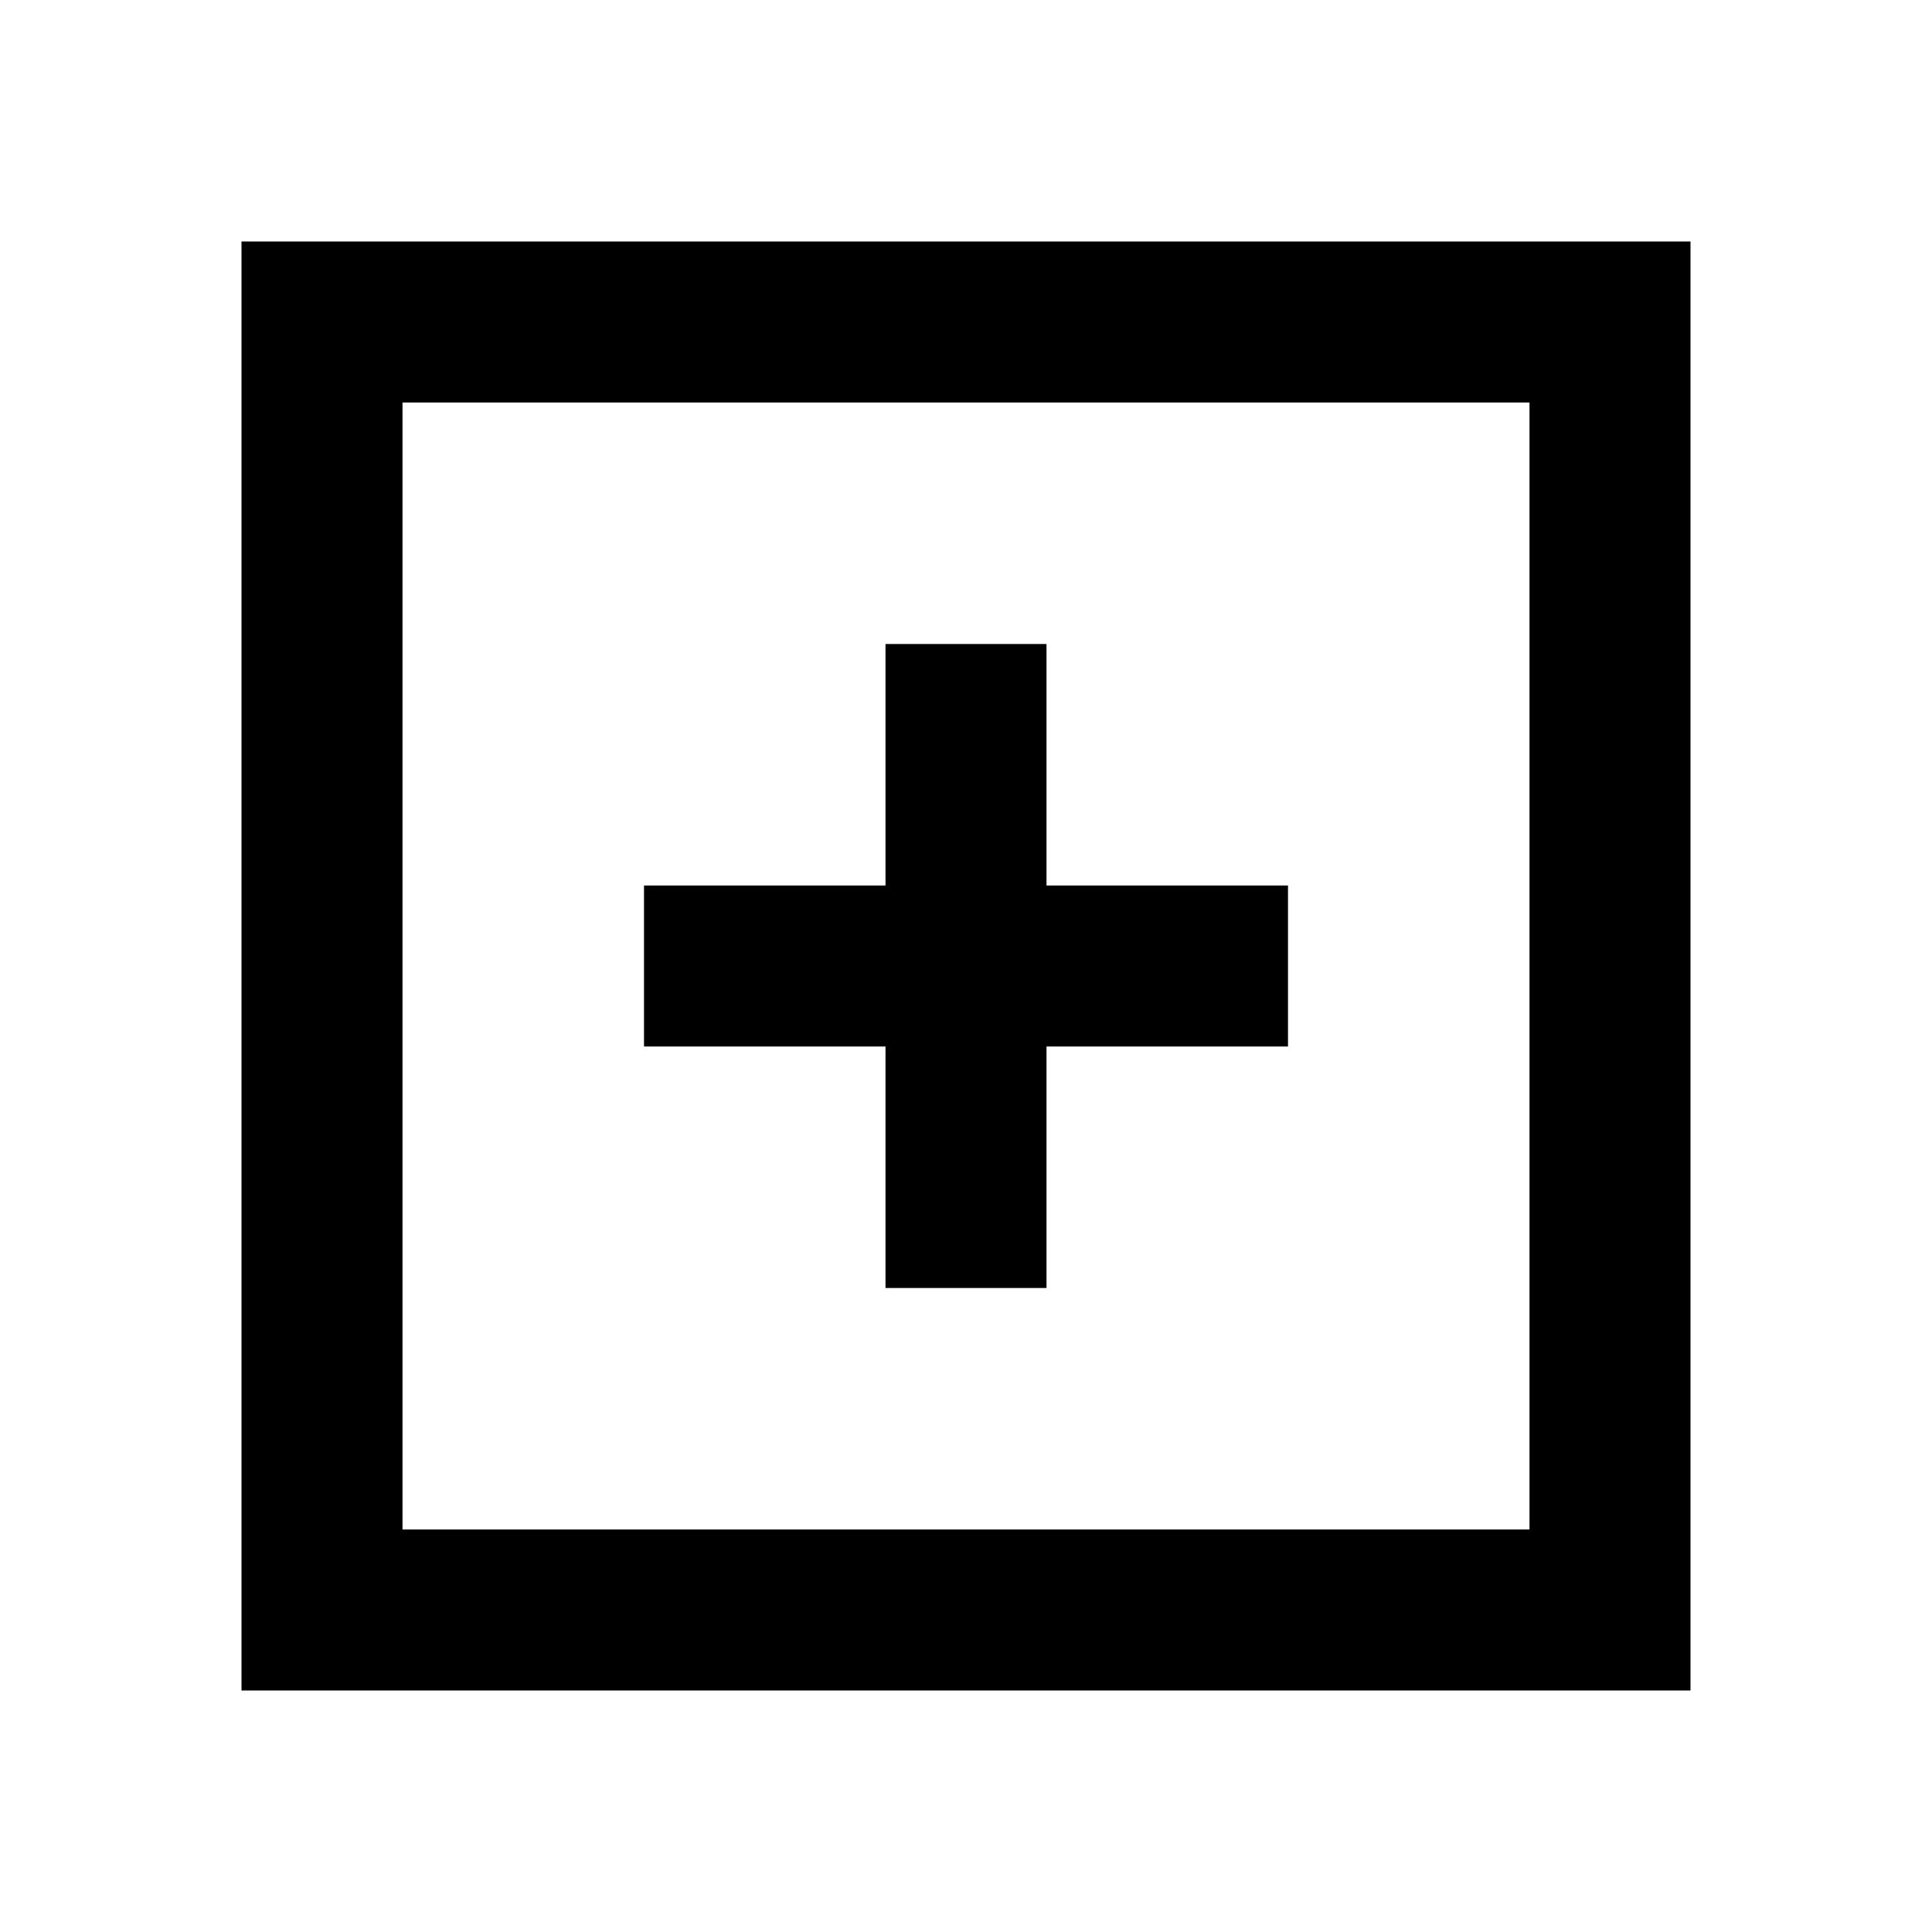
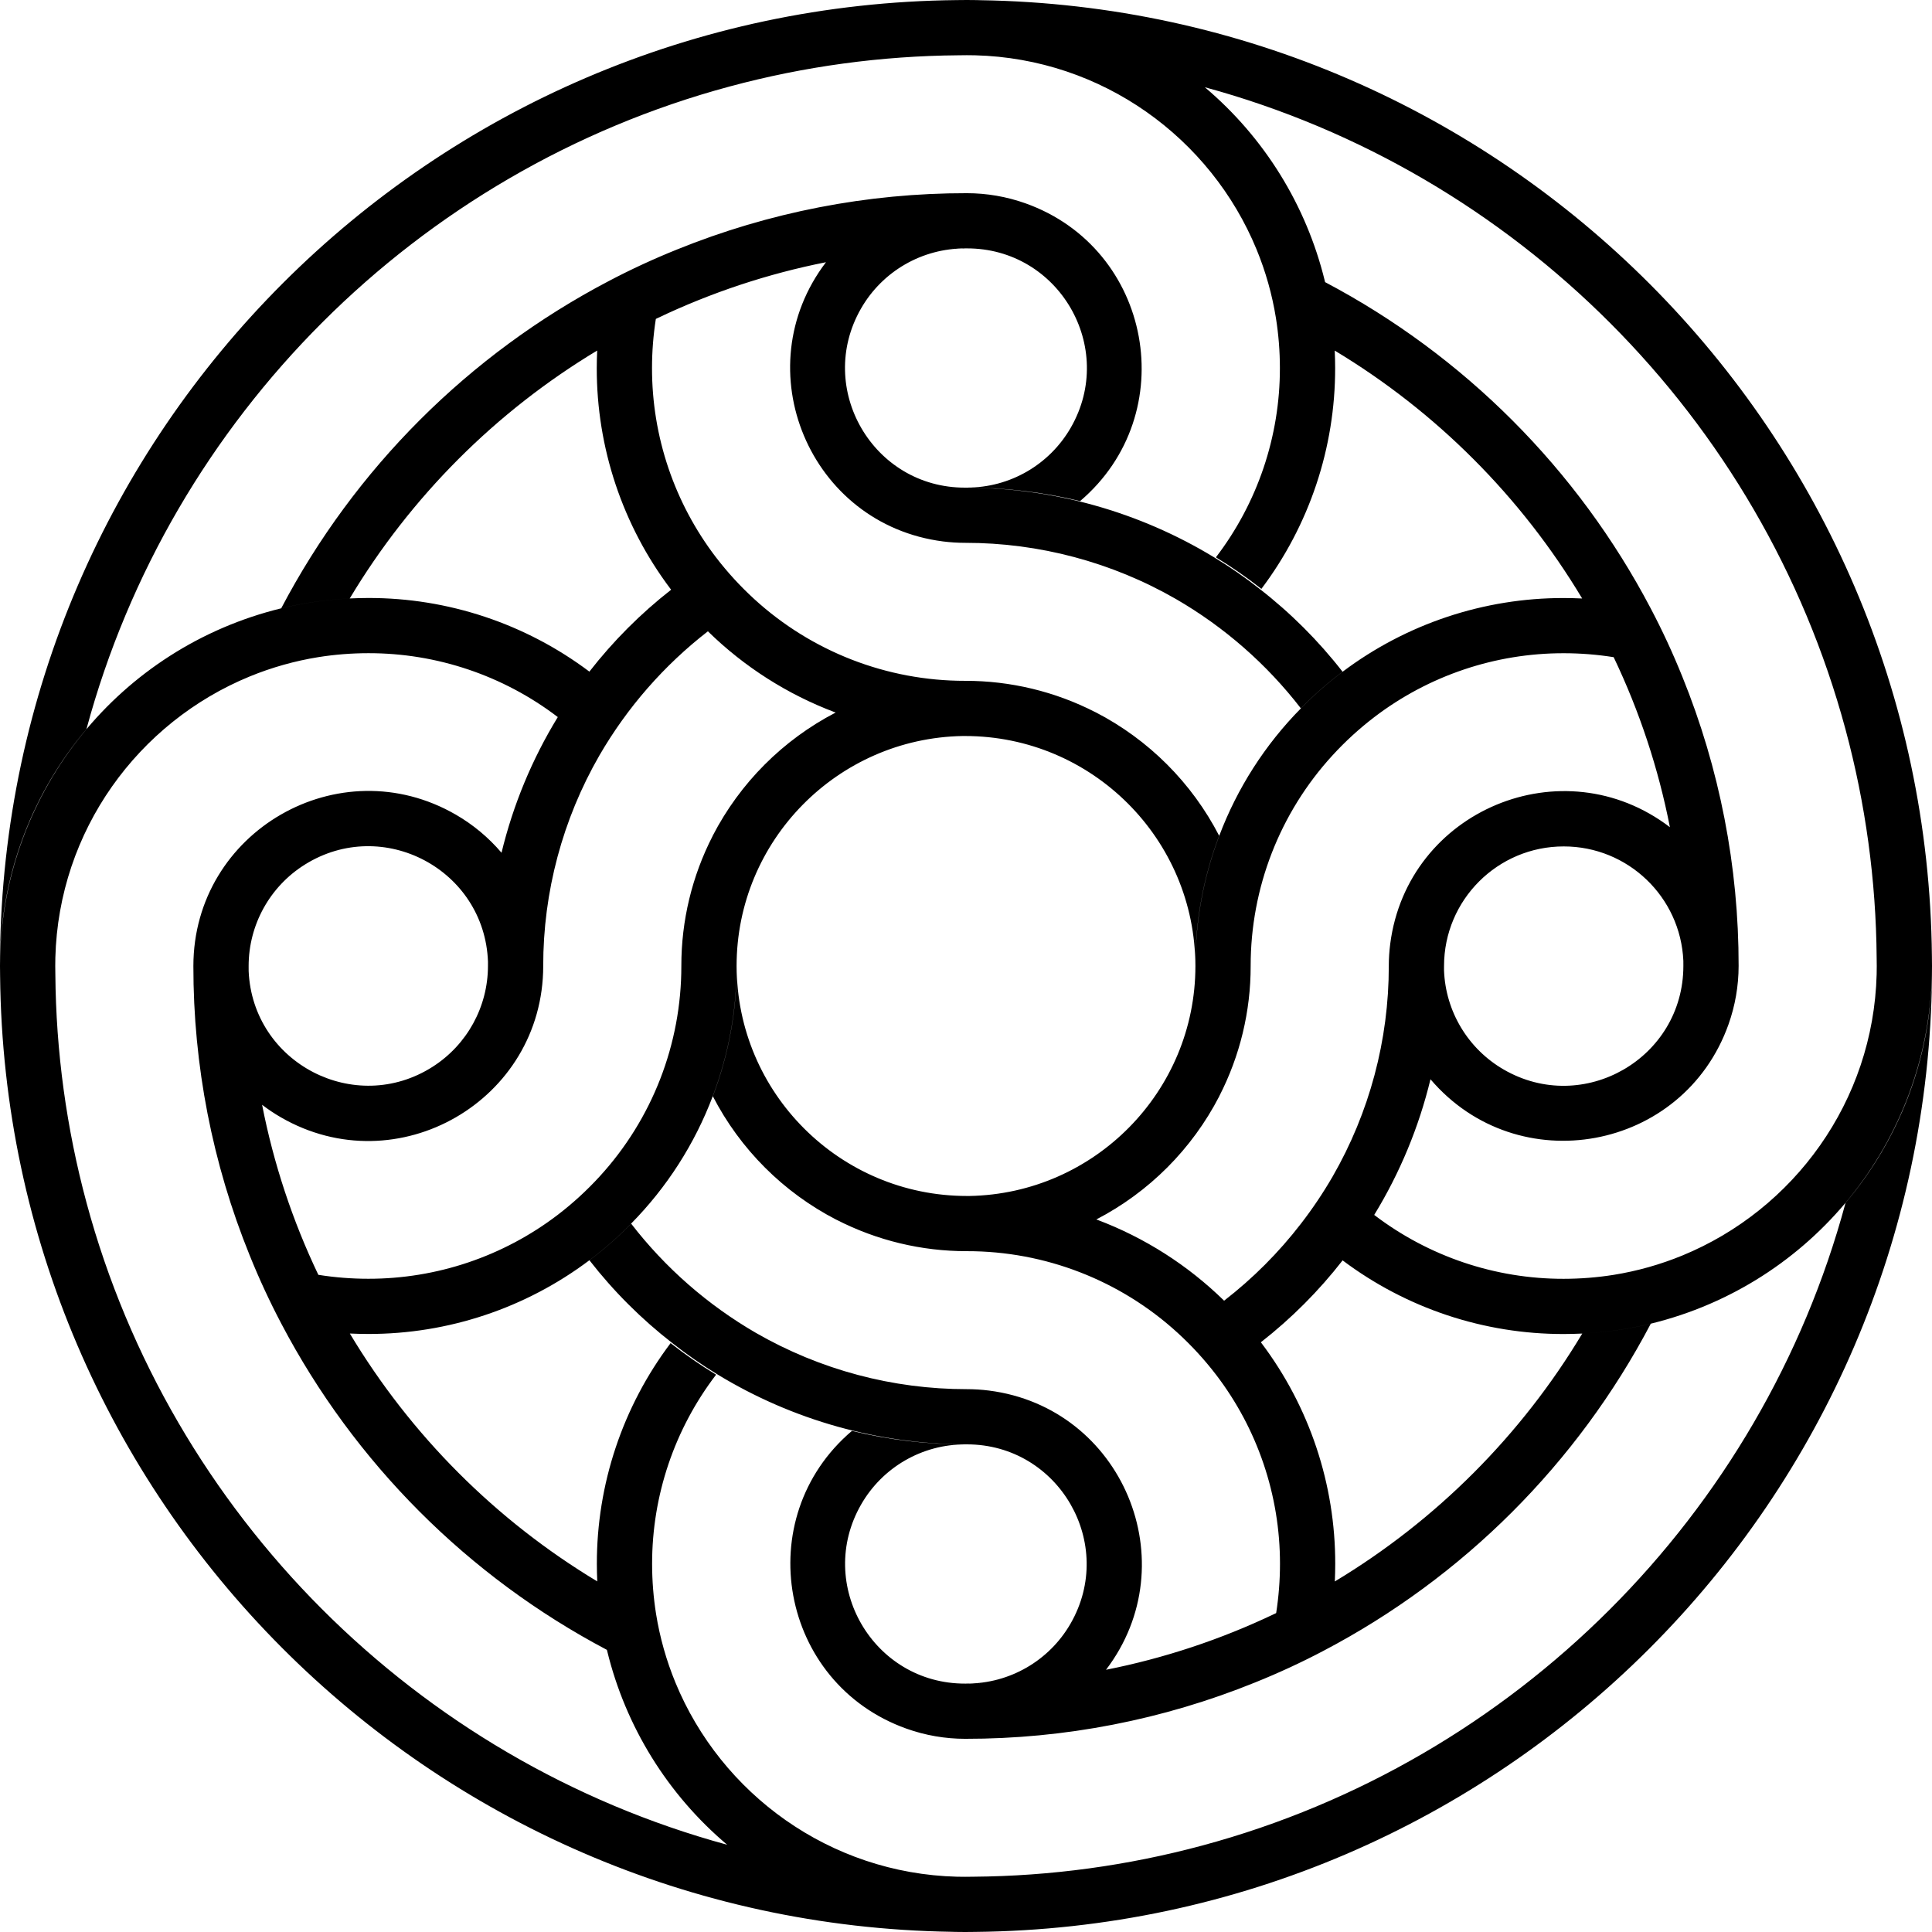
- <svg xmlns="http://www.w3.org/2000/svg" viewBox="0 0 24 24">
-   <path d="M4 4h16v16H4z" fill="none" stroke="currentColor" stroke-width="2" />
-   <path d="M8 12h8M12 8v8" stroke="currentColor" stroke-width="2" />
+ <svg xmlns="http://www.w3.org/2000/svg" width="500" height="500" fill="none" viewBox="0 0 500 500">
+   <path fill="currentColor" fill-rule="evenodd" d="M 252.783 0.024 C 251.925 0 251.066 0 250.208 0 C 249.349 0 248.492 0 247.634 0.024 C 111.485 1.381 1.357 111.402 0 247.423 C 0.555 225.867 8.45 205.146 22.378 188.686 C 44.159 107.902 107.981 44.141 188.843 22.38 C 208.158 17.176 228.06 14.464 248.064 14.309 C 248.779 14.285 249.494 14.285 250.208 14.285 C 250.921 14.285 251.639 14.285 252.353 14.309 C 285.265 15.166 313.339 35.713 325.206 64.571 C 327.551 70.27 329.231 76.222 330.21 82.307 C 330.891 86.582 331.234 90.905 331.235 95.235 C 331.259 112.946 325.437 130.17 314.674 144.235 C 318.758 146.717 322.689 149.445 326.445 152.4 C 338.863 135.932 345.565 115.861 345.535 95.235 C 345.535 93.734 345.492 92.233 345.428 90.733 C 371.707 106.547 393.695 128.578 409.461 154.886 C 407.873 154.818 406.285 154.77 404.696 154.77 C 384.058 154.738 363.969 161.433 347.476 173.841 C 343.639 176.716 340.029 179.884 336.681 183.316 C 327.41 192.712 320.209 203.946 315.542 216.294 L 315.542 216.317 C 311.441 227.075 309.349 238.494 309.371 250.006 C 309.371 282.473 283.247 308.933 250.887 309.519 L 250.231 309.517 C 217.369 309.517 190.653 282.826 190.653 249.996 C 190.674 261.507 188.582 272.927 184.482 283.684 L 184.482 283.709 C 191.568 297.432 202.755 308.609 216.486 315.683 L 216.51 315.683 C 226.943 321.038 238.504 323.821 250.231 323.802 C 270.43 323.777 289.905 331.331 304.805 344.968 C 308.413 348.266 311.722 351.875 314.696 355.753 C 325.461 369.818 331.283 387.041 331.259 404.751 C 331.257 409.008 330.926 413.258 330.269 417.465 C 330.11 417.54 329.953 417.616 329.793 417.691 C 315.932 424.301 301.301 429.155 286.237 432.137 C 307.318 404.418 290.487 364.273 255.94 359.876 C 254.047 359.635 252.141 359.514 250.232 359.514 C 231.08 359.531 212.26 354.514 195.657 344.966 C 183.15 337.727 172.173 328.119 163.341 316.682 C 159.993 320.114 156.383 323.283 152.546 326.156 C 158.775 334.165 165.981 341.364 173.995 347.585 C 177.751 350.542 181.682 353.27 185.767 355.753 C 205.192 367.57 227.495 373.813 250.232 373.8 C 274.059 373.8 288.95 399.593 277.037 420.227 C 271.508 429.803 261.291 435.703 250.232 435.703 C 251.888 435.703 253.537 435.682 255.182 435.639 C 253.392 435.691 251.595 435.715 249.791 435.715 C 225.966 435.782 211.001 410.031 222.858 389.363 C 228.39 379.718 238.672 373.781 249.791 373.812 C 239.916 373.819 230.074 372.643 220.477 370.312 C 193.955 392.876 201.805 435.691 234.607 447.377 C 239.481 449.115 244.617 450.002 249.791 450.002 C 275.497 450.035 300.966 445.086 324.789 435.43 C 330.81 433.01 336.704 430.284 342.448 427.265 C 378.645 408.293 408.212 378.754 427.219 342.576 C 421.399 343.973 415.463 344.826 409.487 345.123 C 393.721 371.432 371.73 393.463 345.452 409.279 C 345.516 407.771 345.557 406.261 345.557 404.754 C 345.588 384.128 338.885 364.057 326.468 347.588 L 326.312 347.379 C 334.209 341.211 341.315 334.091 347.468 326.183 C 363.958 338.585 384.041 345.275 404.673 345.243 C 406.27 345.243 407.866 345.194 409.462 345.124 C 415.439 344.826 421.375 343.973 427.193 342.576 C 468.956 332.395 498.757 295.546 499.975 252.578 C 500 251.723 500 250.866 500 250.01 L 500 250.003 C 500 249.148 500 248.291 499.975 247.435 C 498.623 111.865 389.221 2.123 253.696 0.052 Z M 336.681 316.695 C 330.931 324.158 324.248 330.853 316.797 336.617 C 307.426 327.441 296.25 320.311 283.978 315.682 L 283.954 315.682 L 283.727 315.596 C 297.373 308.515 308.488 297.379 315.543 283.719 L 315.543 283.695 C 320.901 273.275 323.689 261.723 323.67 250.004 C 323.647 229.818 331.209 210.359 344.855 195.483 C 348.157 191.879 351.77 188.572 355.652 185.602 C 369.737 174.845 386.975 169.03 404.698 169.055 C 409.023 169.056 413.341 169.398 417.613 170.075 L 417.615 170.078 C 424.302 184.073 429.193 198.857 432.171 214.079 C 404.471 192.927 364.26 209.692 359.791 244.257 C 359.546 246.163 359.42 248.083 359.418 250.004 C 359.433 269.143 354.412 287.946 344.857 304.528 C 342.404 308.76 339.673 312.824 336.681 316.695 Z M 404.696 219.054 C 421.277 219.046 434.922 232.1 435.65 248.665 C 435.653 249.112 435.655 249.559 435.655 250.006 C 435.634 273.856 409.802 288.739 389.158 276.796 C 379.932 271.459 374.097 261.753 373.711 251.101 C 373.713 250.738 373.716 250.371 373.716 250.006 C 373.724 232.903 387.594 219.046 404.696 219.054 Z M 355.651 314.409 C 362.3 303.539 367.212 291.697 370.207 279.312 C 392.821 305.841 435.674 297.941 447.342 265.092 C 449.062 260.248 449.945 255.146 449.953 250.006 C 449.985 224.321 445.032 198.875 435.369 175.077 C 432.944 169.062 430.216 163.174 427.194 157.436 C 408.278 121.431 378.901 91.999 342.932 73.015 L 342.866 72.735 C 338.089 53.145 327.212 35.58 311.803 22.573 C 392.347 44.507 455.876 108.137 477.598 188.698 C 482.807 207.993 485.521 227.877 485.676 247.862 C 485.701 248.577 485.701 249.292 485.701 250.006 C 485.701 250.72 485.701 251.433 485.676 252.148 C 484.818 285.028 464.251 313.074 435.369 324.933 C 429.662 327.275 423.704 328.952 417.614 329.932 C 413.333 330.611 409.007 330.953 404.673 330.956 C 386.957 330.981 369.726 325.17 355.643 314.421 Z M 315.518 216.315 L 315.518 216.291 C 308.432 202.566 297.245 191.39 283.514 184.316 L 283.49 184.316 C 273.057 178.961 261.496 176.177 249.769 176.197 C 229.57 176.222 210.095 168.669 195.194 155.031 C 191.586 151.733 188.277 148.123 185.303 144.246 C 174.539 130.181 168.717 112.958 168.741 95.246 C 168.742 90.99 169.074 86.739 169.731 82.534 L 170.206 82.308 C 184.067 75.697 198.699 70.844 213.762 67.861 C 192.681 95.581 209.514 135.727 244.062 140.124 C 245.954 140.364 247.86 140.485 249.767 140.485 C 268.919 140.468 287.739 145.484 304.342 155.032 C 316.849 162.271 327.826 171.878 336.658 183.316 C 340.006 179.884 343.615 176.716 347.453 173.841 C 341.224 165.833 334.018 158.634 326.004 152.413 C 322.247 149.456 318.317 146.729 314.232 144.246 C 294.807 132.429 272.504 126.186 249.767 126.199 C 225.94 126.266 210.977 100.515 222.832 79.847 C 228.365 70.201 238.647 64.264 249.767 64.296 C 248.101 64.296 246.441 64.318 244.784 64.361 C 246.586 64.309 248.394 64.283 250.208 64.283 C 274.034 64.217 288.997 89.969 277.142 110.636 C 271.609 120.282 261.328 126.218 250.208 126.187 C 260.084 126.181 269.924 127.356 279.522 129.687 C 306.045 107.124 298.196 64.31 265.395 52.621 C 260.52 50.885 255.383 49.997 250.208 49.998 C 224.502 49.964 199.034 54.913 175.211 64.569 C 169.19 66.99 163.295 69.716 157.551 72.735 C 121.355 91.707 91.788 121.246 72.782 157.424 C 78.601 156.027 84.537 155.174 90.513 154.877 C 106.279 128.568 128.27 106.536 154.55 90.72 C 154.483 92.229 154.441 93.738 154.441 95.246 C 154.41 115.872 161.114 135.943 173.531 152.412 L 173.688 152.62 C 165.791 158.789 158.685 165.908 152.532 173.817 C 136.041 161.415 115.959 154.726 95.327 154.758 C 93.73 154.758 92.134 154.806 90.536 154.877 C 84.56 155.174 78.624 156.027 72.806 157.424 C 31.044 167.606 1.244 204.454 0.025 247.423 C 0 248.279 0 249.137 0 249.993 C 0 250.849 0 251.707 0.025 252.565 C 1.379 388.136 110.782 497.879 246.31 499.947 L 247.217 499.975 C 248.075 500 248.934 500 249.793 500 C 250.651 500 251.508 500 252.366 499.975 C 388.515 498.618 498.642 388.598 500 252.575 C 499.445 274.132 491.55 294.853 477.621 311.313 C 455.841 392.098 392.018 455.857 311.157 477.619 C 291.842 482.823 271.94 485.535 251.936 485.691 C 251.222 485.714 250.506 485.714 249.793 485.714 C 249.078 485.714 248.361 485.714 247.647 485.691 C 214.736 484.834 186.661 464.286 174.794 435.429 C 172.448 429.729 170.769 423.777 169.789 417.692 C 169.109 413.416 168.766 409.093 168.765 404.764 C 168.74 387.054 174.563 369.83 185.326 355.765 C 181.242 353.282 177.311 350.555 173.554 347.598 C 161.137 364.066 154.434 384.138 154.465 404.764 C 154.465 406.263 154.507 407.765 154.572 409.265 C 128.294 393.45 106.305 371.421 90.539 345.114 C 92.127 345.182 93.715 345.229 95.304 345.229 C 115.944 345.262 136.031 338.567 152.524 326.158 C 156.362 323.283 159.971 320.115 163.319 316.683 C 172.59 307.286 179.791 296.053 184.458 283.705 L 184.458 283.682 C 188.559 272.924 190.651 261.505 190.63 249.993 C 190.63 217.526 216.753 191.066 249.113 190.48 L 249.769 190.481 C 282.632 190.481 309.347 217.173 309.347 250.003 C 309.326 238.492 311.418 227.073 315.518 216.315 Z M 157.067 426.985 C 121.099 408.001 91.722 378.568 72.806 342.563 C 69.784 336.825 67.056 330.937 64.632 324.921 C 54.968 301.124 50.015 275.677 50.047 249.993 C 50.074 215.144 87.817 193.392 117.984 210.841 C 122.453 213.425 126.447 216.756 129.793 220.687 C 132.788 208.302 137.699 196.46 144.349 185.59 L 144.356 185.577 C 130.273 174.829 113.043 169.018 95.327 169.044 C 90.993 169.046 86.667 169.388 82.386 170.067 C 76.296 171.047 70.338 172.724 64.631 175.066 C 35.749 186.925 15.181 214.971 14.324 247.851 C 14.299 248.565 14.299 249.279 14.299 249.993 C 14.299 250.708 14.299 251.423 14.324 252.137 C 14.479 272.123 17.193 292.007 22.402 311.303 C 44.125 391.862 107.653 455.493 188.198 477.426 C 172.789 464.419 161.911 446.854 157.135 427.264 Z M 82.387 329.923 C 86.66 330.601 90.978 330.942 95.304 330.944 C 113.026 330.967 130.263 325.153 144.349 314.396 C 148.23 311.425 151.843 308.119 155.144 304.515 C 168.792 289.639 176.353 270.18 176.331 249.993 C 176.312 238.275 179.099 226.723 184.458 216.302 L 184.458 216.278 C 191.512 202.619 202.628 191.483 216.273 184.403 L 216.047 184.317 L 216.022 184.317 C 203.751 179.686 192.576 172.557 183.204 163.381 C 171.869 172.169 162.342 183.065 155.145 195.47 C 145.59 212.051 140.568 230.856 140.585 249.993 C 140.57 284.832 102.849 306.59 72.685 289.159 C 70.999 288.184 69.377 287.102 67.829 285.918 C 70.807 301.14 75.699 315.924 82.386 329.92 Z M 64.351 251.334 C 65.409 275.16 91.863 288.907 111.968 276.077 C 120.877 270.392 126.273 260.559 126.284 249.993 C 126.284 249.628 126.285 249.262 126.289 248.899 C 125.425 225.064 99.084 211.104 78.874 223.768 C 69.843 229.428 64.355 239.334 64.346 249.993 C 64.346 250.442 64.347 250.888 64.351 251.334 Z" />
</svg>
